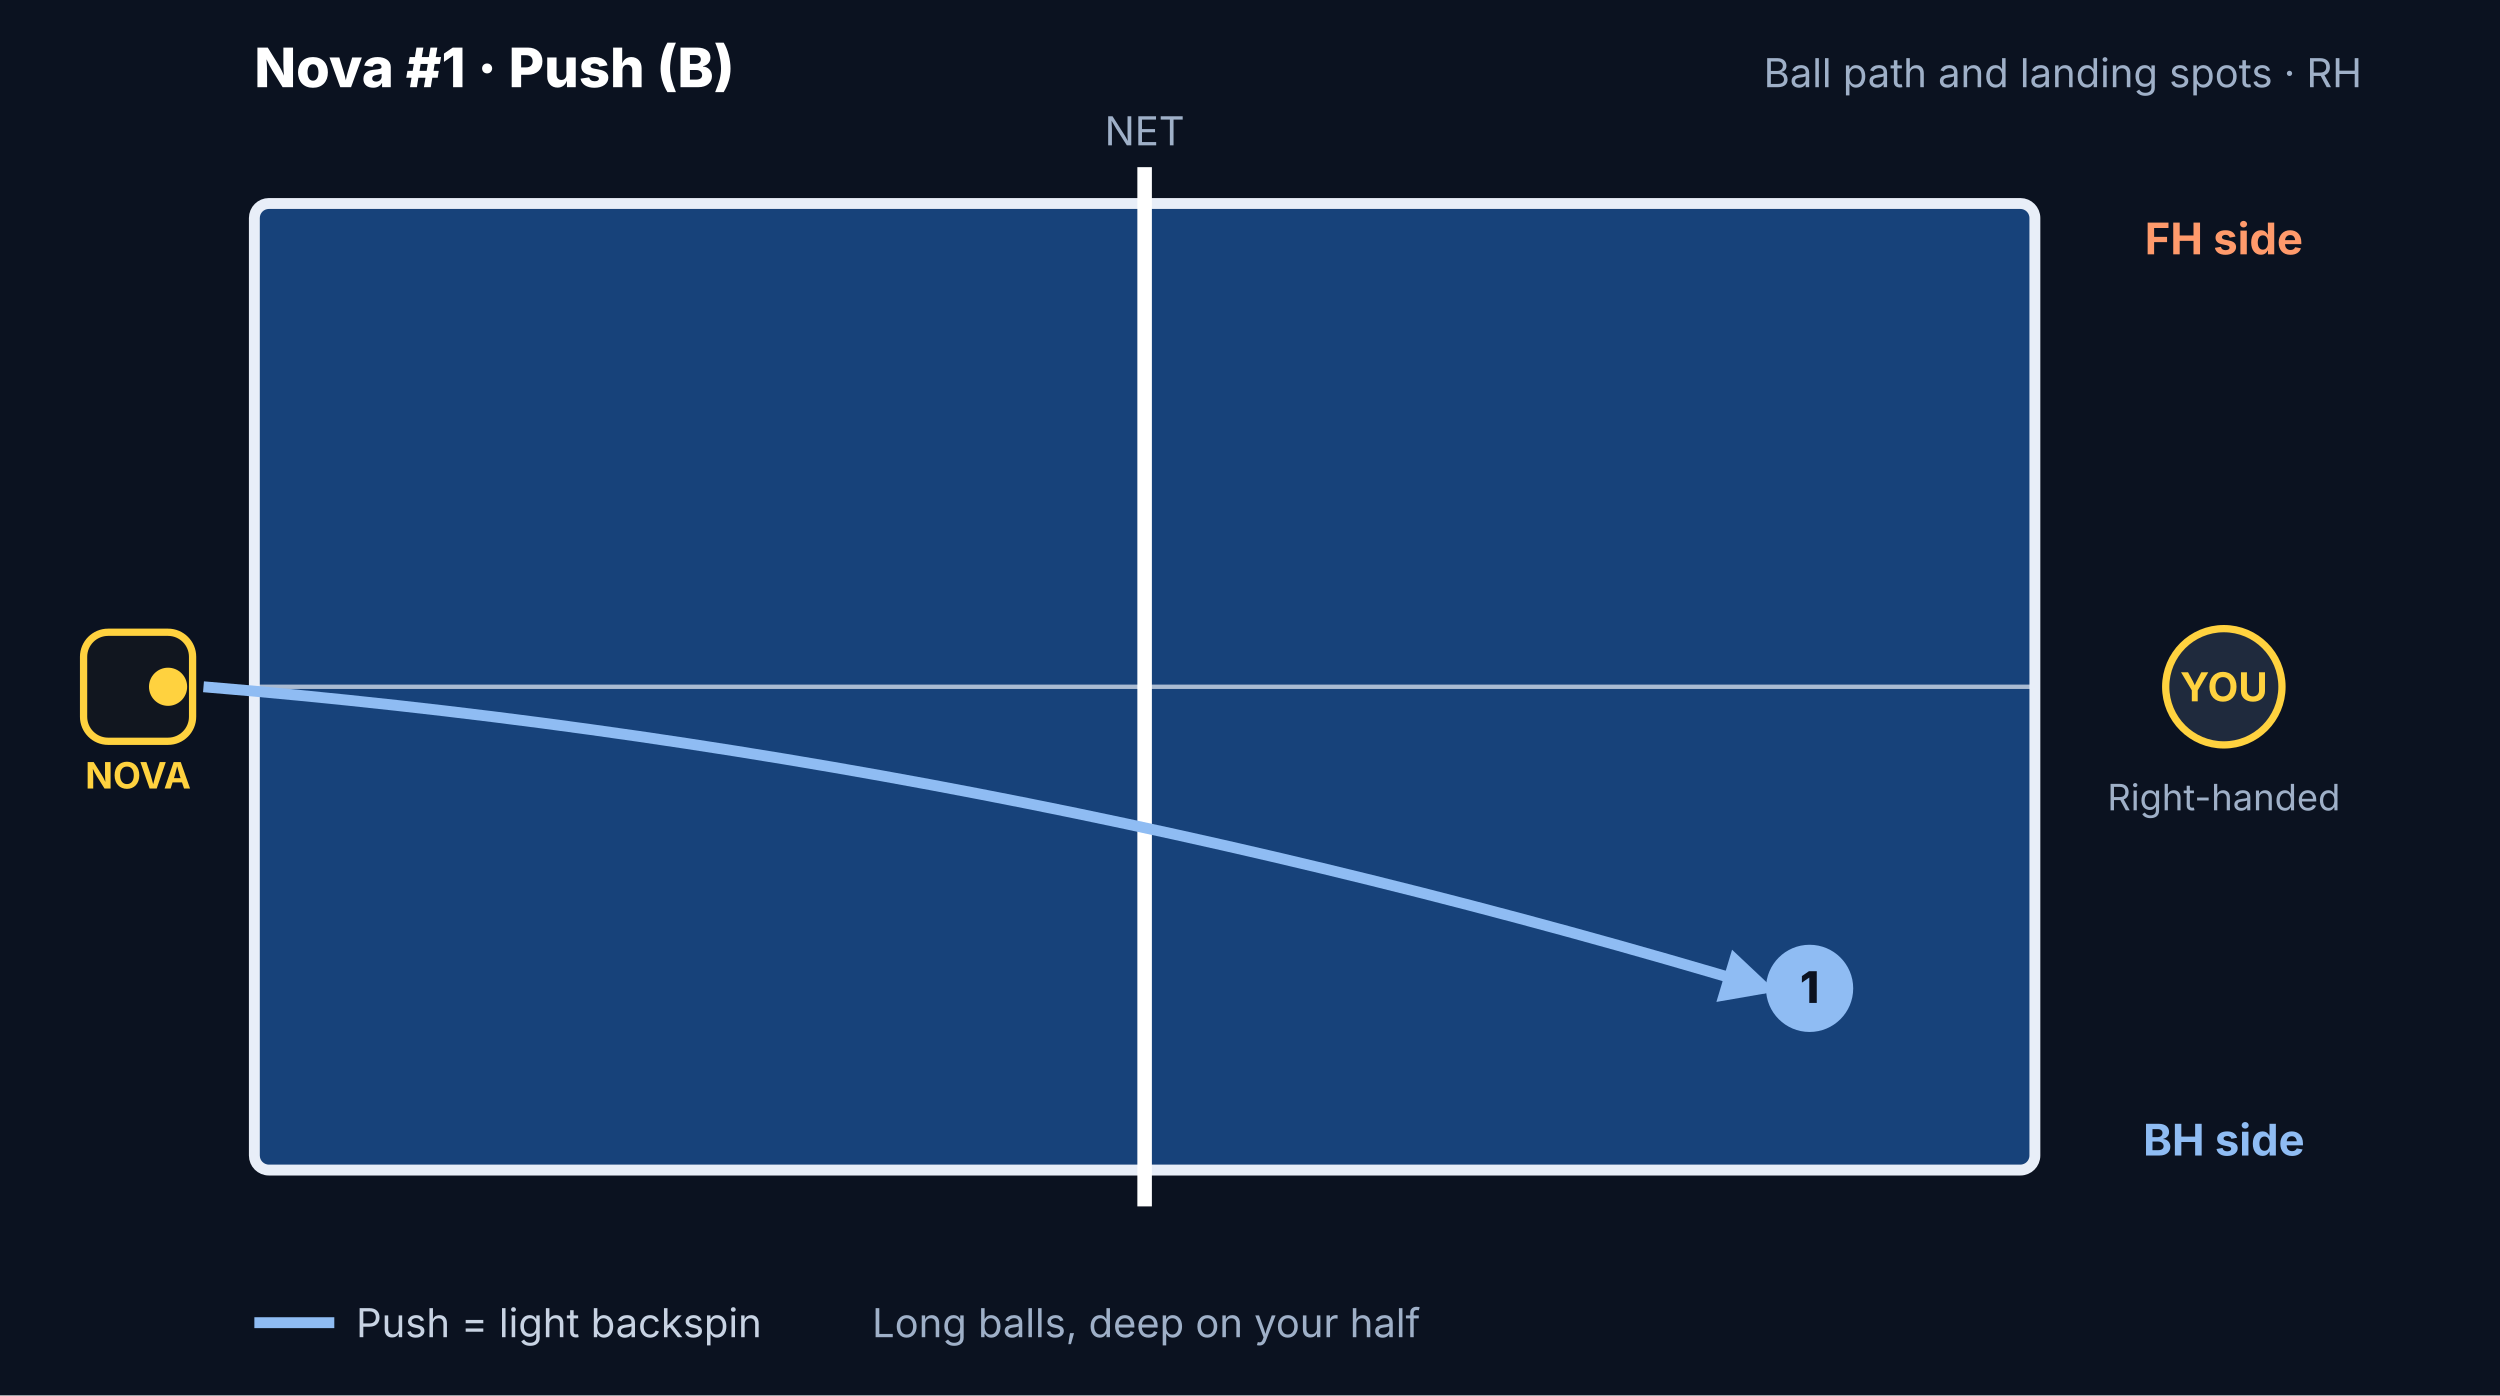
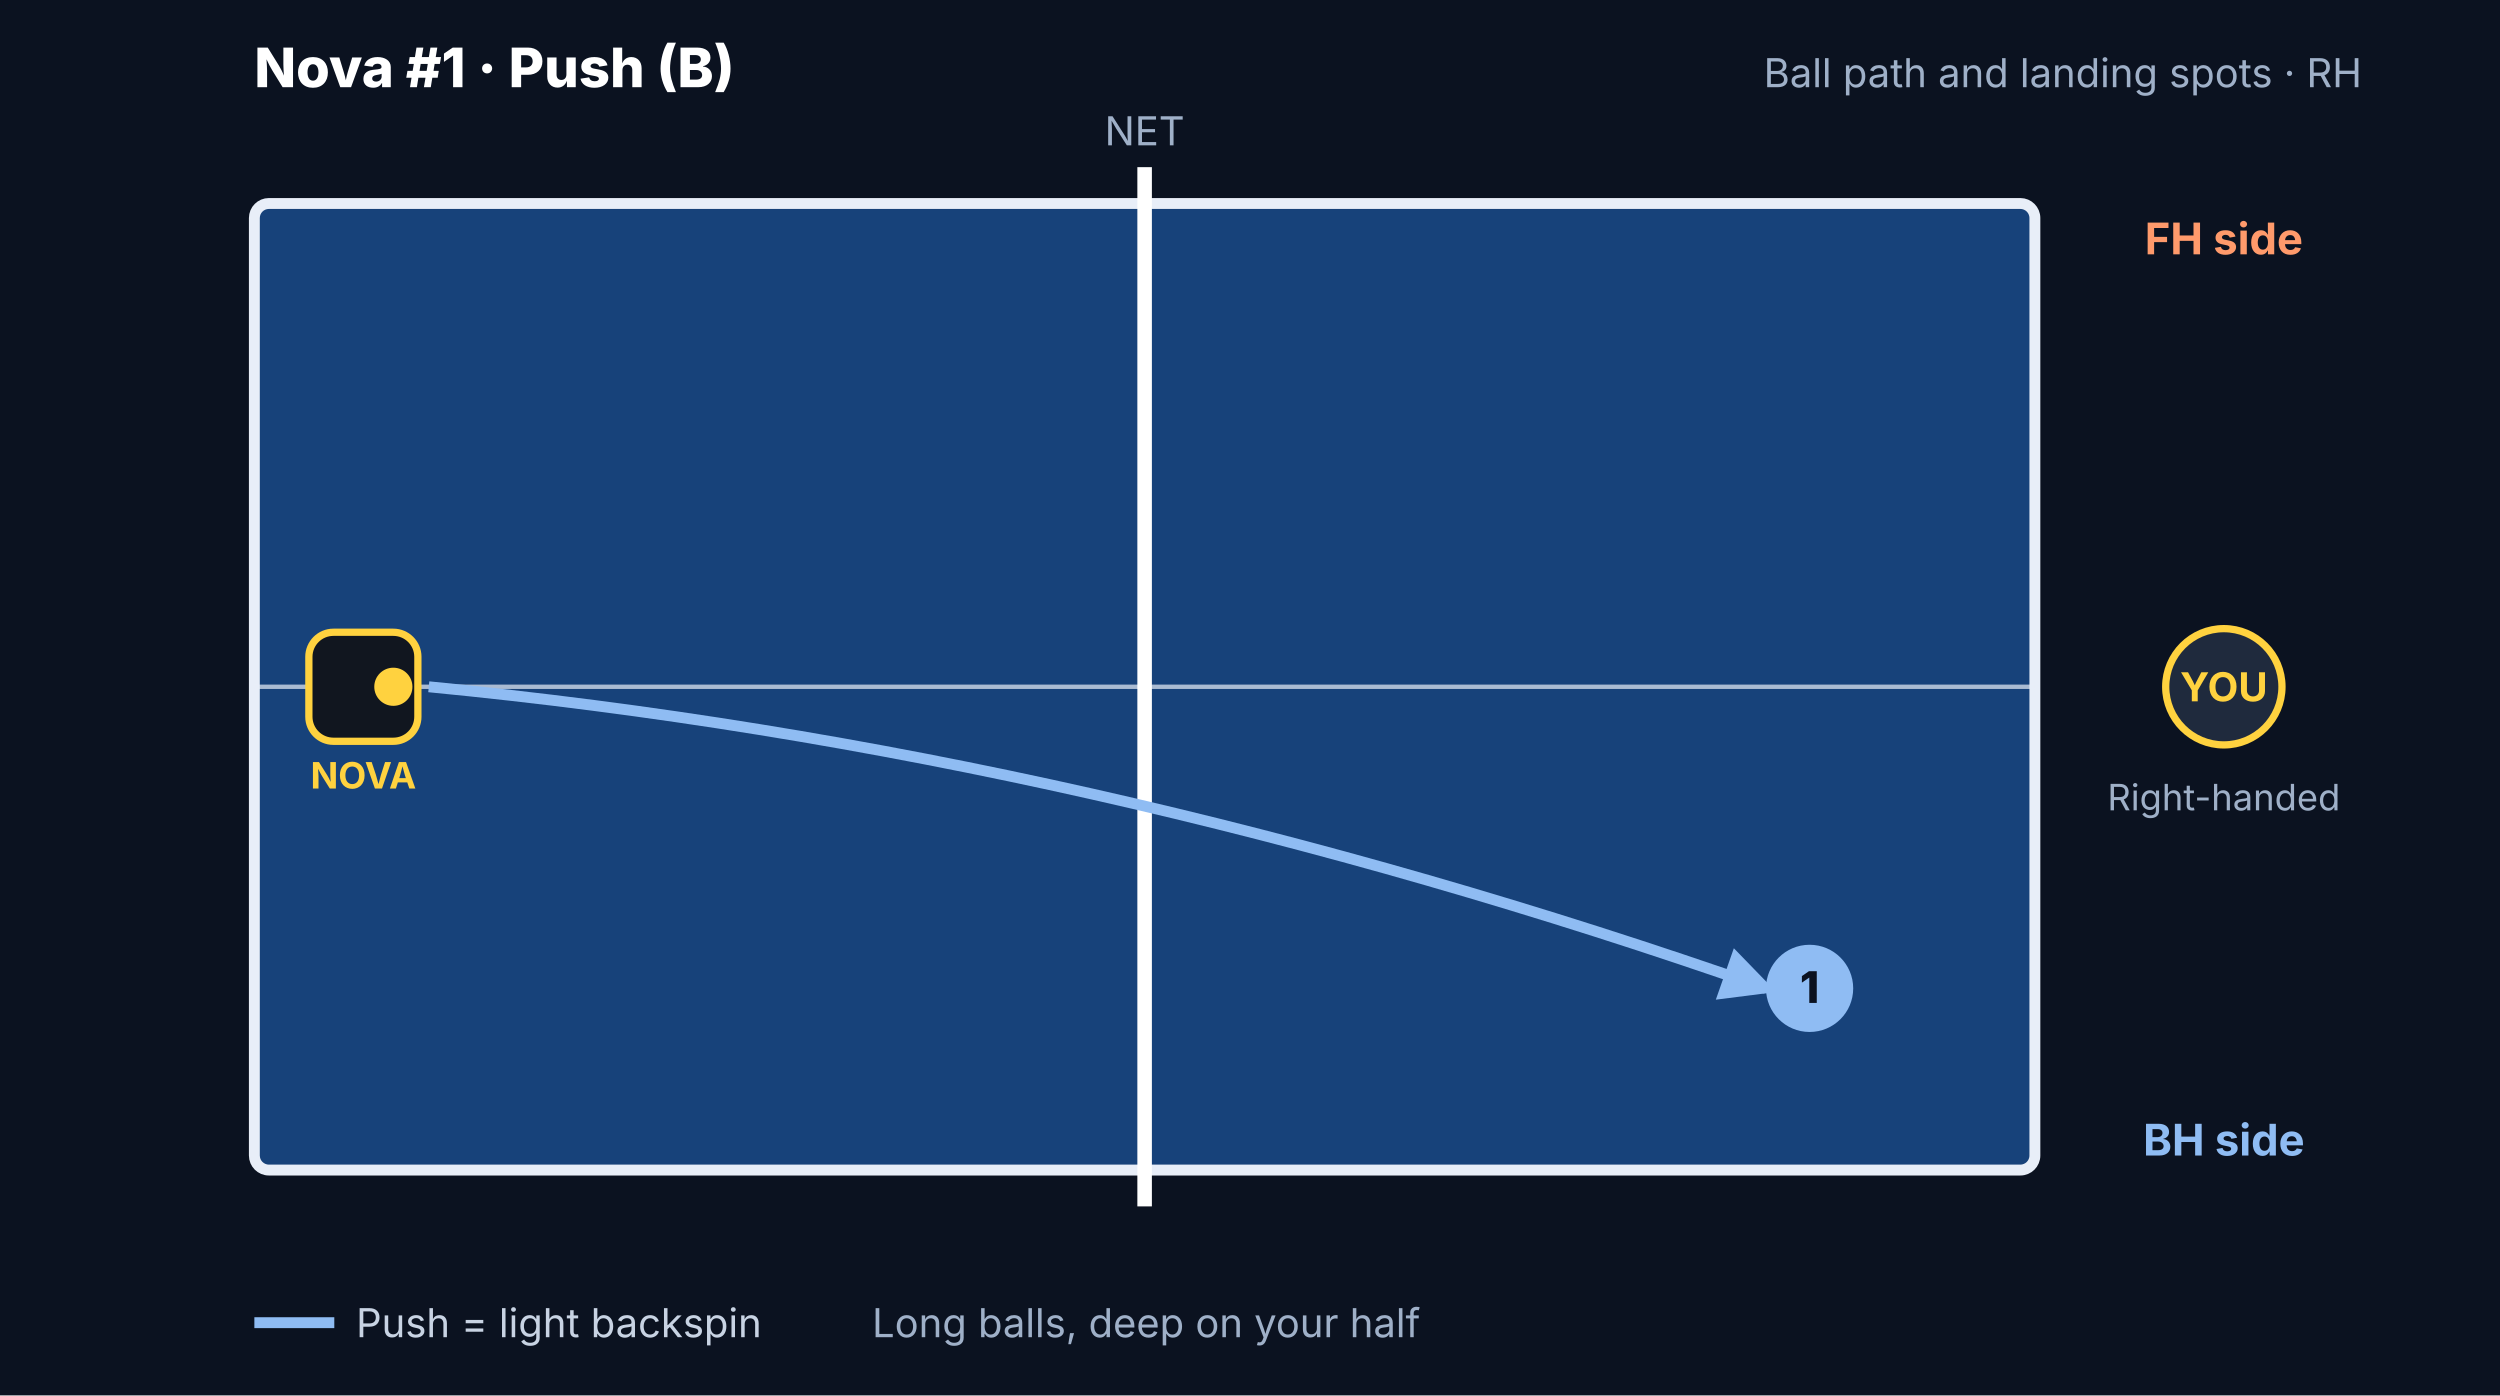
<svg xmlns="http://www.w3.org/2000/svg" viewBox="0 0 688 384" width="1376" height="768">
  <defs>
    <marker id="ah" viewBox="0 0 10 10" refX="8" refY="5" markerWidth="5" markerHeight="5" orient="auto-start-reverse">
      <path d="M0 0L10 5L0 10z" fill="context-stroke" />
    </marker>
    <radialGradient id="glow">
      <stop offset="0" stop-color="#ffd23f" stop-opacity=".55" />
      <stop offset="1" stop-color="#ffd23f" stop-opacity="0" />
    </radialGradient>
  </defs>
  <rect width="688" height="384" fill="#0b1220" />
  <text x="70" y="24" font-family="Inter, Arial, sans-serif" font-size="15" font-weight="800" fill="#ffffff">Nova #1 · Push (B)</text>
  <text x="650" y="24" text-anchor="end" font-family="Inter, Arial, sans-serif" font-size="11" fill="#9fb0c8">Ball path and landing spots · RH</text>
  <rect x="70" y="56" width="490" height="266" rx="4" fill="#17427a" stroke="#e8eef8" stroke-width="3" />
  <line x1="70" y1="189" x2="560" y2="189" stroke="#e8eef8" stroke-width="1.2" opacity=".7" />
  <line x1="315" y1="46" x2="315" y2="332" stroke="#ffffff" stroke-width="4" />
  <text x="315" y="40" text-anchor="middle" font-family="Inter, Arial, sans-serif" font-size="11" fill="#9fb0c8">NET</text>
  <circle cx="612" cy="189" r="16" fill="#1f2a3d" stroke="#ffd23f" stroke-width="2" />
  <text x="612" y="193" text-anchor="middle" font-family="Inter, Arial, sans-serif" font-size="11" font-weight="700" fill="#ffd23f">YOU</text>
  <text x="612" y="223" text-anchor="middle" font-family="Inter, Arial, sans-serif" font-size="10" fill="#9fb0c8">Right-handed</text>
  <text x="612" y="70" text-anchor="middle" font-family="Inter, Arial, sans-serif" font-size="12" font-weight="700" fill="#ff9a6b">FH side</text>
  <text x="612" y="318" text-anchor="middle" font-family="Inter, Arial, sans-serif" font-size="12" font-weight="700" fill="#8fbcf3">BH side</text>
-   <rect x="23" y="174" width="30" height="30" rx="6.75" fill="#11161f" stroke="#ffd23f" stroke-width="2" />
-   <circle cx="46.25" cy="189" r="5.25" fill="#ffd23f" />
-   <text x="38" y="217" text-anchor="middle" font-family="Inter, Arial, sans-serif" font-size="10" font-weight="700" fill="#ffd23f">NOVA</text>
-   <path d="M56 189 Q 268 206.5 486 272" fill="none" stroke="#8fbcf3" stroke-width="3" marker-end="url(#ah)" />
+   <rect x="85" y="174" width="30" height="30" rx="6.75" fill="#11161f" stroke="#ffd23f" stroke-width="2" />
+   <circle cx="108.25" cy="189" r="5.25" fill="#ffd23f" />
+   <text x="100" y="217" text-anchor="middle" font-family="Inter, Arial, sans-serif" font-size="10" font-weight="700" fill="#ffd23f">NOVA</text>
+   <path d="M118 189 Q 299 206.5 486 272" fill="none" stroke="#8fbcf3" stroke-width="3" marker-end="url(#ah)" />
  <circle cx="498" cy="272" r="12" fill="#8fbcf3" />
  <text x="498" y="276" text-anchor="middle" font-family="Inter, Arial, sans-serif" font-size="12" font-weight="800" fill="#0b1220">1</text>
  <line x1="70" y1="364" x2="92" y2="364" stroke="#8fbcf3" stroke-width="3" />
  <text x="98" y="368" font-family="Inter, Arial, sans-serif" font-size="11" fill="#c8d3e3">Push = light backspin</text>
  <text x="240" y="368" font-family="Inter, Arial, sans-serif" font-size="11" fill="#9fb0c8">Long balls, deep on your half</text>
</svg>
